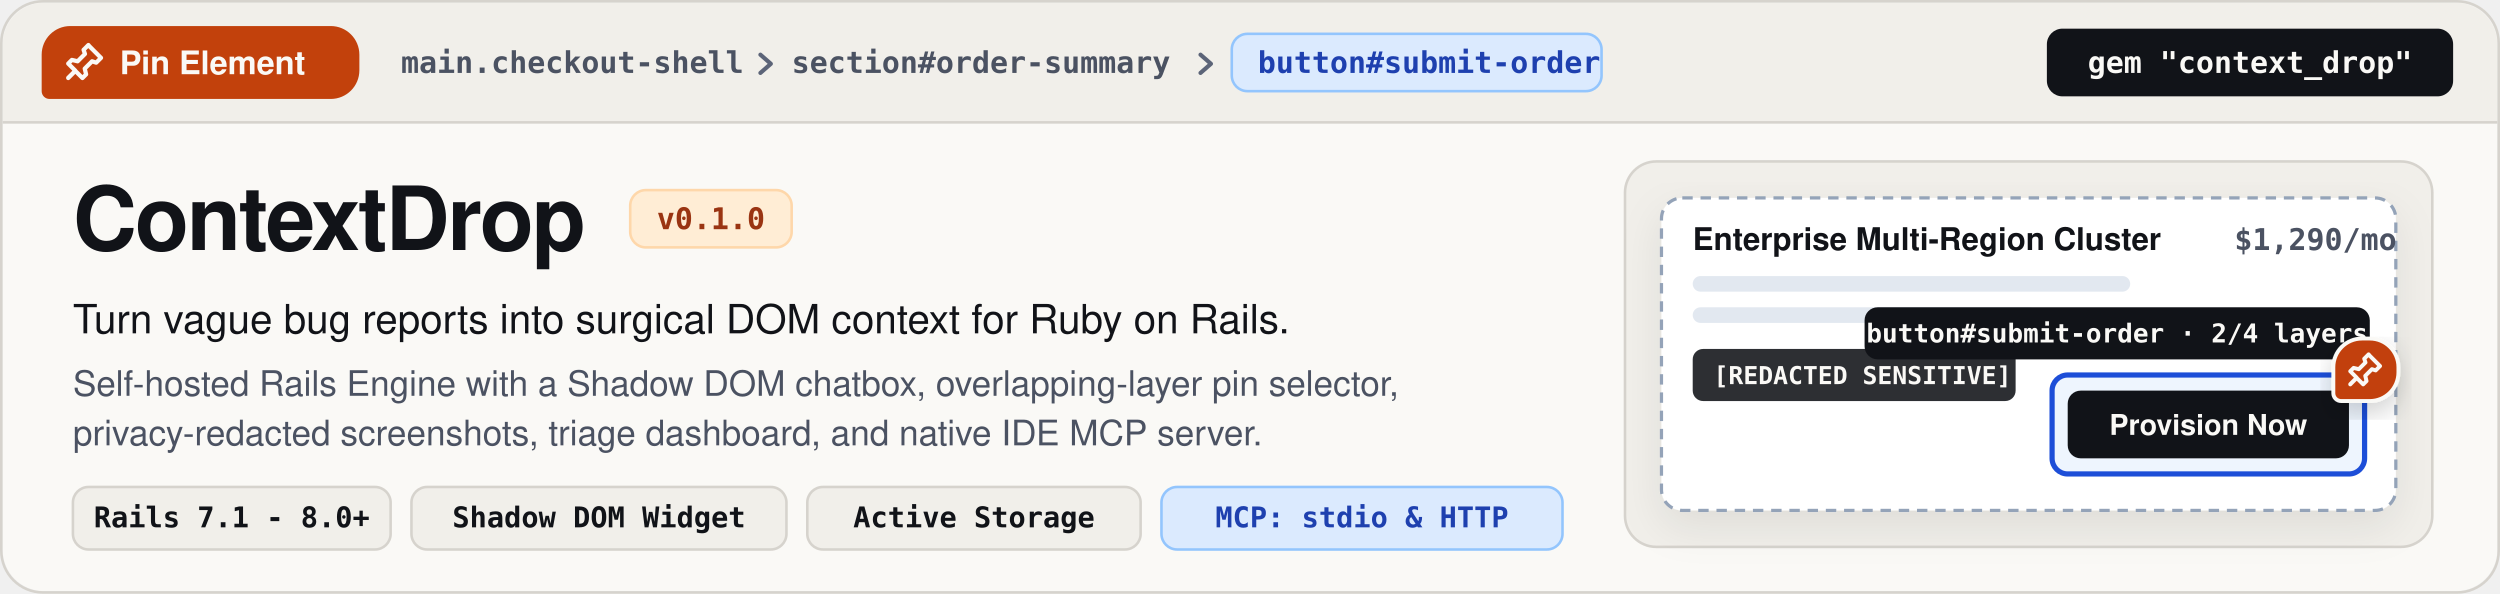
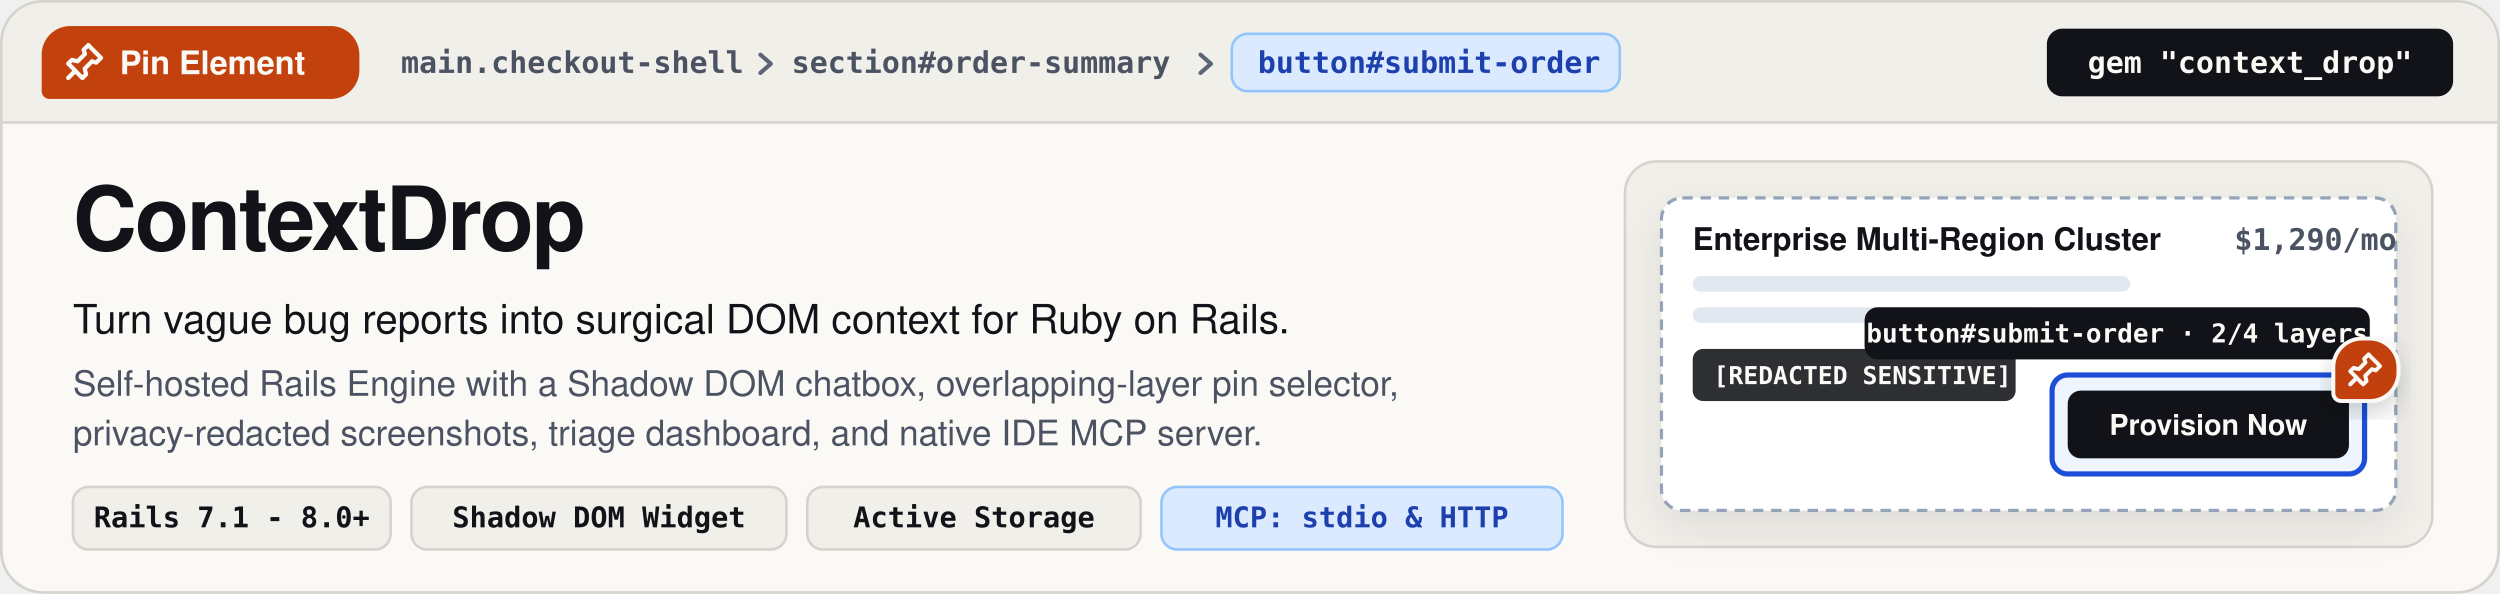
<svg xmlns="http://www.w3.org/2000/svg" viewBox="0 0 960 228" width="960" height="228" role="img" aria-labelledby="cd-hero-title cd-hero-desc">
  <defs>
    <clipPath id="card-clip">
      <rect x="1" y="1" width="958" height="226" rx="16" ry="16" />
    </clipPath>
    <filter id="pin-shadow" x="-20%" y="-20%" width="140%" height="150%">
      <feDropShadow dx="0" dy="4" stdDeviation="5" flood-color="#111318" flood-opacity="0.18" />
    </filter>
    <filter id="card-shadow" x="-10%" y="-10%" width="120%" height="130%">
      <feDropShadow dx="0" dy="6" stdDeviation="8" flood-color="#111318" flood-opacity="0.08" />
    </filter>
  </defs>
  <g clip-path="url(#card-clip)">
    <rect x="1" y="1" width="958" height="226" fill="#faf9f6" />
    <rect x="1" y="1" width="958" height="46" fill="#f1efea" />
    <line x1="1" y1="47" x2="959" y2="47" stroke="#d6d3cd" stroke-width="1" />
    <path d="M 27 10 H 127 A 11 11 0 0 1 138 21 V 27 A 11 11 0 0 1 127 38 H 19 A 3 3 0 0 1 16 35 V 21 A 11 11 0 0 1 27 10 Z" fill="#c2410c" />
    <g transform="translate(24, 15) scale(0.88)" fill="none" stroke="#faf9f6" stroke-width="1.85" stroke-linecap="round" stroke-linejoin="round">
      <path d="M11.8 3.2l5 5-2.1 2.1-1.8-.6-3.2 3.2.6 2.5-1.6 1.6-3.1-3.1-3.1 3.1v-.1l3.1-3.1-3.1-3.1 1.6-1.6 2.5.6 3.2-3.2-.6-1.8 2.1-2.1z" />
    </g>
    <text x="46" y="28.5" font-family="-apple-system, BlinkMacSystemFont, Helvetica Neue, Helvetica, Arial, sans-serif" font-size="12.5" font-weight="600" fill="#faf9f6">Pin Element</text>
    <text x="154" y="28" font-family="ui-monospace, SFMono-Regular, Menlo, Monaco, Consolas, monospace" font-size="11.5" font-weight="600" fill="#4b5262">main.checkout-shell</text>
    <polyline points="292 21 296 24.5 292 28" fill="none" stroke="#5c6478" stroke-width="1.6" stroke-linecap="round" stroke-linejoin="round" />
    <text x="304" y="28" font-family="ui-monospace, SFMono-Regular, Menlo, Monaco, Consolas, monospace" font-size="11.5" font-weight="600" fill="#4b5262">section#order-summary</text>
    <polyline points="461 21 465 24.5 461 28" fill="none" stroke="#5c6478" stroke-width="1.6" stroke-linecap="round" stroke-linejoin="round" />
-     <rect x="473" y="13" width="142" height="22" rx="6" fill="#dbeafe" stroke="#93c5fd" stroke-width="1" />
+     <rect x="473" y="13" width="149" height="22" rx="6" fill="#dbeafe" stroke="#93c5fd" stroke-width="1" />
    <text x="483" y="28" font-family="ui-monospace, SFMono-Regular, Menlo, Monaco, Consolas, monospace" font-size="11.5" font-weight="600" fill="#1e40af">button#submit-order</text>
    <rect x="786" y="11" width="156" height="26" rx="6" fill="#111318" />
    <text x="864" y="28" text-anchor="middle" font-family="ui-monospace, SFMono-Regular, Menlo, Monaco, Consolas, monospace" font-size="11.5" font-weight="600" fill="#faf9f6">gem "context_drop"</text>
    <text x="28" y="96" font-family="-apple-system, BlinkMacSystemFont, Helvetica Neue, Helvetica, Arial, sans-serif" font-size="34" font-weight="800" letter-spacing="-0.8" fill="#111318">ContextDrop</text>
-     <rect x="242" y="73" width="62" height="22" rx="6" fill="#ffedd5" stroke="#fed7aa" stroke-width="1" />
-     <text x="273" y="88" text-anchor="middle" font-family="ui-monospace, SFMono-Regular, Menlo, Monaco, Consolas, monospace" font-size="11.5" font-weight="600" fill="#9a3412">v0.1.0</text>
    <text x="28" y="128" font-family="-apple-system, BlinkMacSystemFont, Helvetica Neue, Helvetica, Arial, sans-serif" font-size="15.5" font-weight="500" fill="#111318">Turn vague bug reports into surgical DOM context for Ruby on Rails.</text>
    <text x="28" y="152" font-family="-apple-system, BlinkMacSystemFont, Helvetica Neue, Helvetica, Arial, sans-serif" font-size="13.5" font-weight="400" fill="#4b5262">Self-hosted Rails Engine with a Shadow DOM chatbox, overlapping-layer pin selector,</text>
    <text x="28" y="171" font-family="-apple-system, BlinkMacSystemFont, Helvetica Neue, Helvetica, Arial, sans-serif" font-size="13.5" font-weight="400" fill="#4b5262">privacy-redacted screenshots, triage dashboard, and native IDE MCP server.</text>
    <g transform="translate(28, 187)">
      <rect x="0" y="0" width="122" height="24" rx="6" fill="#f1efea" stroke="#d6d3cd" stroke-width="1" />
      <text x="61" y="15.5" text-anchor="middle" font-family="ui-monospace, SFMono-Regular, Menlo, Monaco, Consolas, monospace" font-size="11" font-weight="600" fill="#111318">Rails 7.1 - 8.0+</text>
      <rect x="130" y="0" width="144" height="24" rx="6" fill="#f1efea" stroke="#d6d3cd" stroke-width="1" />
      <text x="202" y="15.5" text-anchor="middle" font-family="ui-monospace, SFMono-Regular, Menlo, Monaco, Consolas, monospace" font-size="11" font-weight="600" fill="#111318">Shadow DOM Widget</text>
      <rect x="282" y="0" width="128" height="24" rx="6" fill="#f1efea" stroke="#d6d3cd" stroke-width="1" />
      <text x="346" y="15.5" text-anchor="middle" font-family="ui-monospace, SFMono-Regular, Menlo, Monaco, Consolas, monospace" font-size="11" font-weight="600" fill="#111318">Active Storage</text>
      <rect x="418" y="0" width="154" height="24" rx="6" fill="#dbeafe" stroke="#93c5fd" stroke-width="1" />
      <text x="495" y="15.5" text-anchor="middle" font-family="ui-monospace, SFMono-Regular, Menlo, Monaco, Consolas, monospace" font-size="11" font-weight="600" fill="#1e40af">MCP: stdio &amp; HTTP</text>
    </g>
    <g transform="translate(624, 62)">
      <rect x="0" y="0" width="310" height="148" rx="12" fill="#f1efea" stroke="#d6d3cd" stroke-width="1" />
      <rect x="14" y="14" width="282" height="120" rx="8" fill="#ffffff" stroke="#94a3b8" stroke-width="1.25" stroke-dasharray="4 3" filter="url(#card-shadow)" />
      <text x="26" y="34" font-family="-apple-system, BlinkMacSystemFont, Helvetica Neue, Helvetica, Arial, sans-serif" font-size="12" font-weight="700" fill="#111318">Enterprise Multi-Region Cluster</text>
      <text x="234" y="34" font-family="ui-monospace, SFMono-Regular, Menlo, Monaco, Consolas, monospace" font-size="11.5" font-weight="600" fill="#4b5262">$1,290/mo</text>
      <rect x="26" y="44" width="168" height="6" rx="3" fill="#e2e8f0" />
      <rect x="26" y="56" width="132" height="6" rx="3" fill="#e2e8f0" />
      <rect x="26" y="72" width="124" height="20" rx="4" fill="#111318" opacity="0.88" />
      <text x="34" y="85.5" font-family="ui-monospace, SFMono-Regular, Menlo, Monaco, Consolas, monospace" font-size="9.5" font-weight="600" fill="#faf9f6">[REDACTED SENSITIVE]</text>
      <rect x="164" y="82" width="120" height="38" rx="6" fill="#dbeafe" fill-opacity="0.45" stroke="#1d4ed8" stroke-width="2" />
      <rect x="170" y="88" width="108" height="26" rx="5" fill="#111318" />
      <text x="224" y="105" text-anchor="middle" font-family="-apple-system, BlinkMacSystemFont, Helvetica Neue, Helvetica, Arial, sans-serif" font-size="11" font-weight="600" fill="#faf9f6">Provision Now</text>
      <rect x="92" y="56" width="194" height="20" rx="5" fill="#111318" />
      <text x="189" y="69.5" text-anchor="middle" font-family="ui-monospace, SFMono-Regular, Menlo, Monaco, Consolas, monospace" font-size="10" font-weight="600" fill="#faf9f6">button#submit-order · 2/4 layers</text>
      <g transform="translate(272, 68)" filter="url(#pin-shadow)">
        <path d="M 12 0 H 14 A 11 11 0 0 1 25 11 V 13 A 11 11 0 0 1 14 24 H 3 A 3 3 0 0 1 0 21 V 11 A 11 11 0 0 1 11 0 Z" fill="#c2410c" stroke="#faf9f6" stroke-width="1.5" />
        <g transform="translate(4.5, 4) scale(0.8)" fill="none" stroke="#faf9f6" stroke-width="1.9" stroke-linecap="round" stroke-linejoin="round">
          <path d="M11.8 3.2l5 5-2.1 2.1-1.8-.6-3.2 3.2.6 2.5-1.6 1.6-3.1-3.1-3.1 3.1v-.1l3.1-3.1-3.1-3.1 1.6-1.6 2.5.6 3.2-3.2-.6-1.8 2.1-2.1z" />
        </g>
      </g>
    </g>
  </g>
  <rect x="0.5" y="0.5" width="959" height="227" rx="16" ry="16" fill="none" stroke="#d6d3cd" stroke-width="1" />
</svg>
